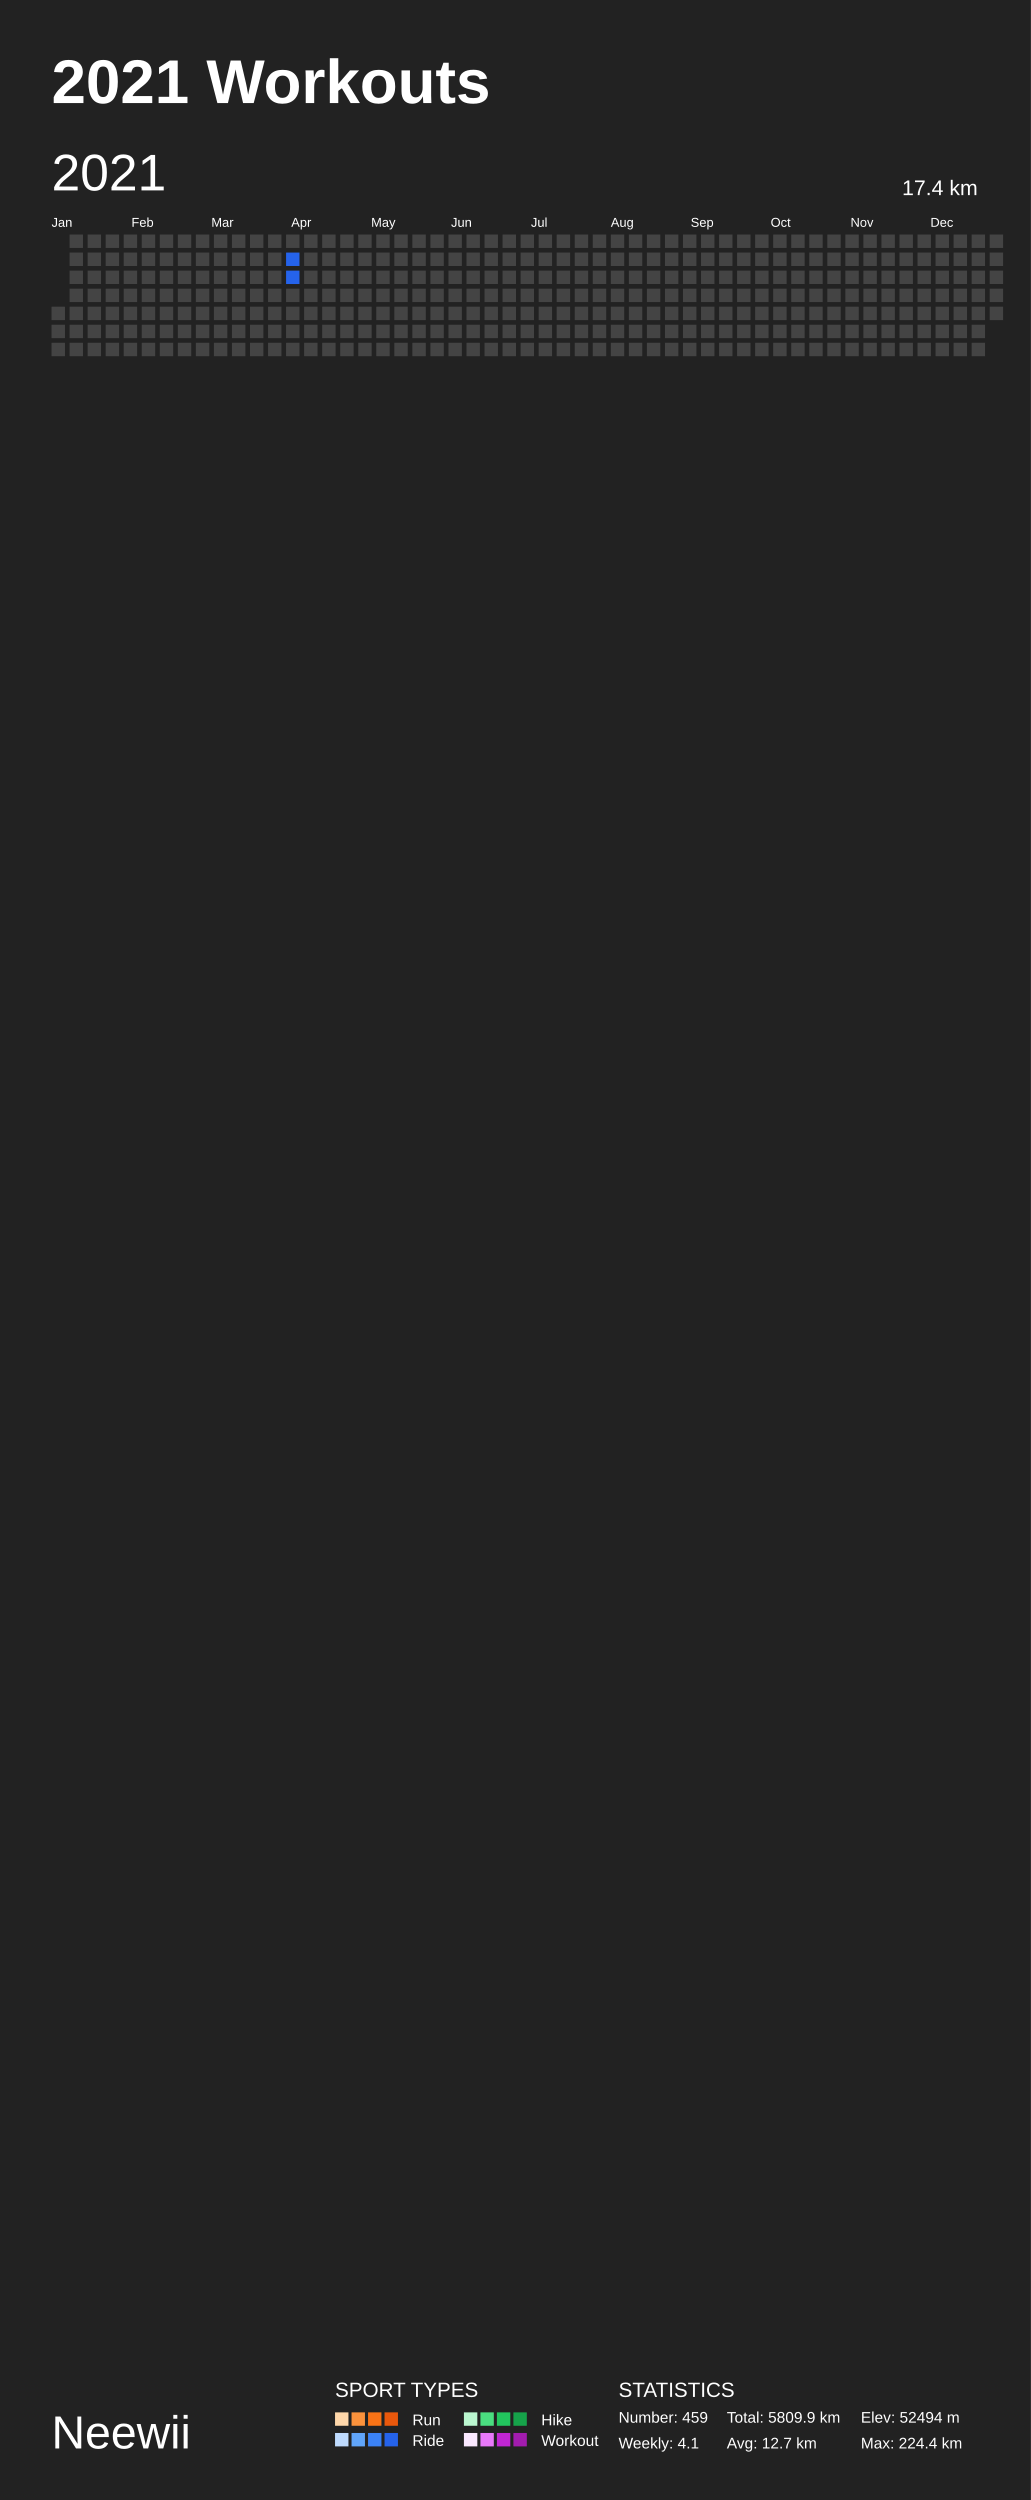
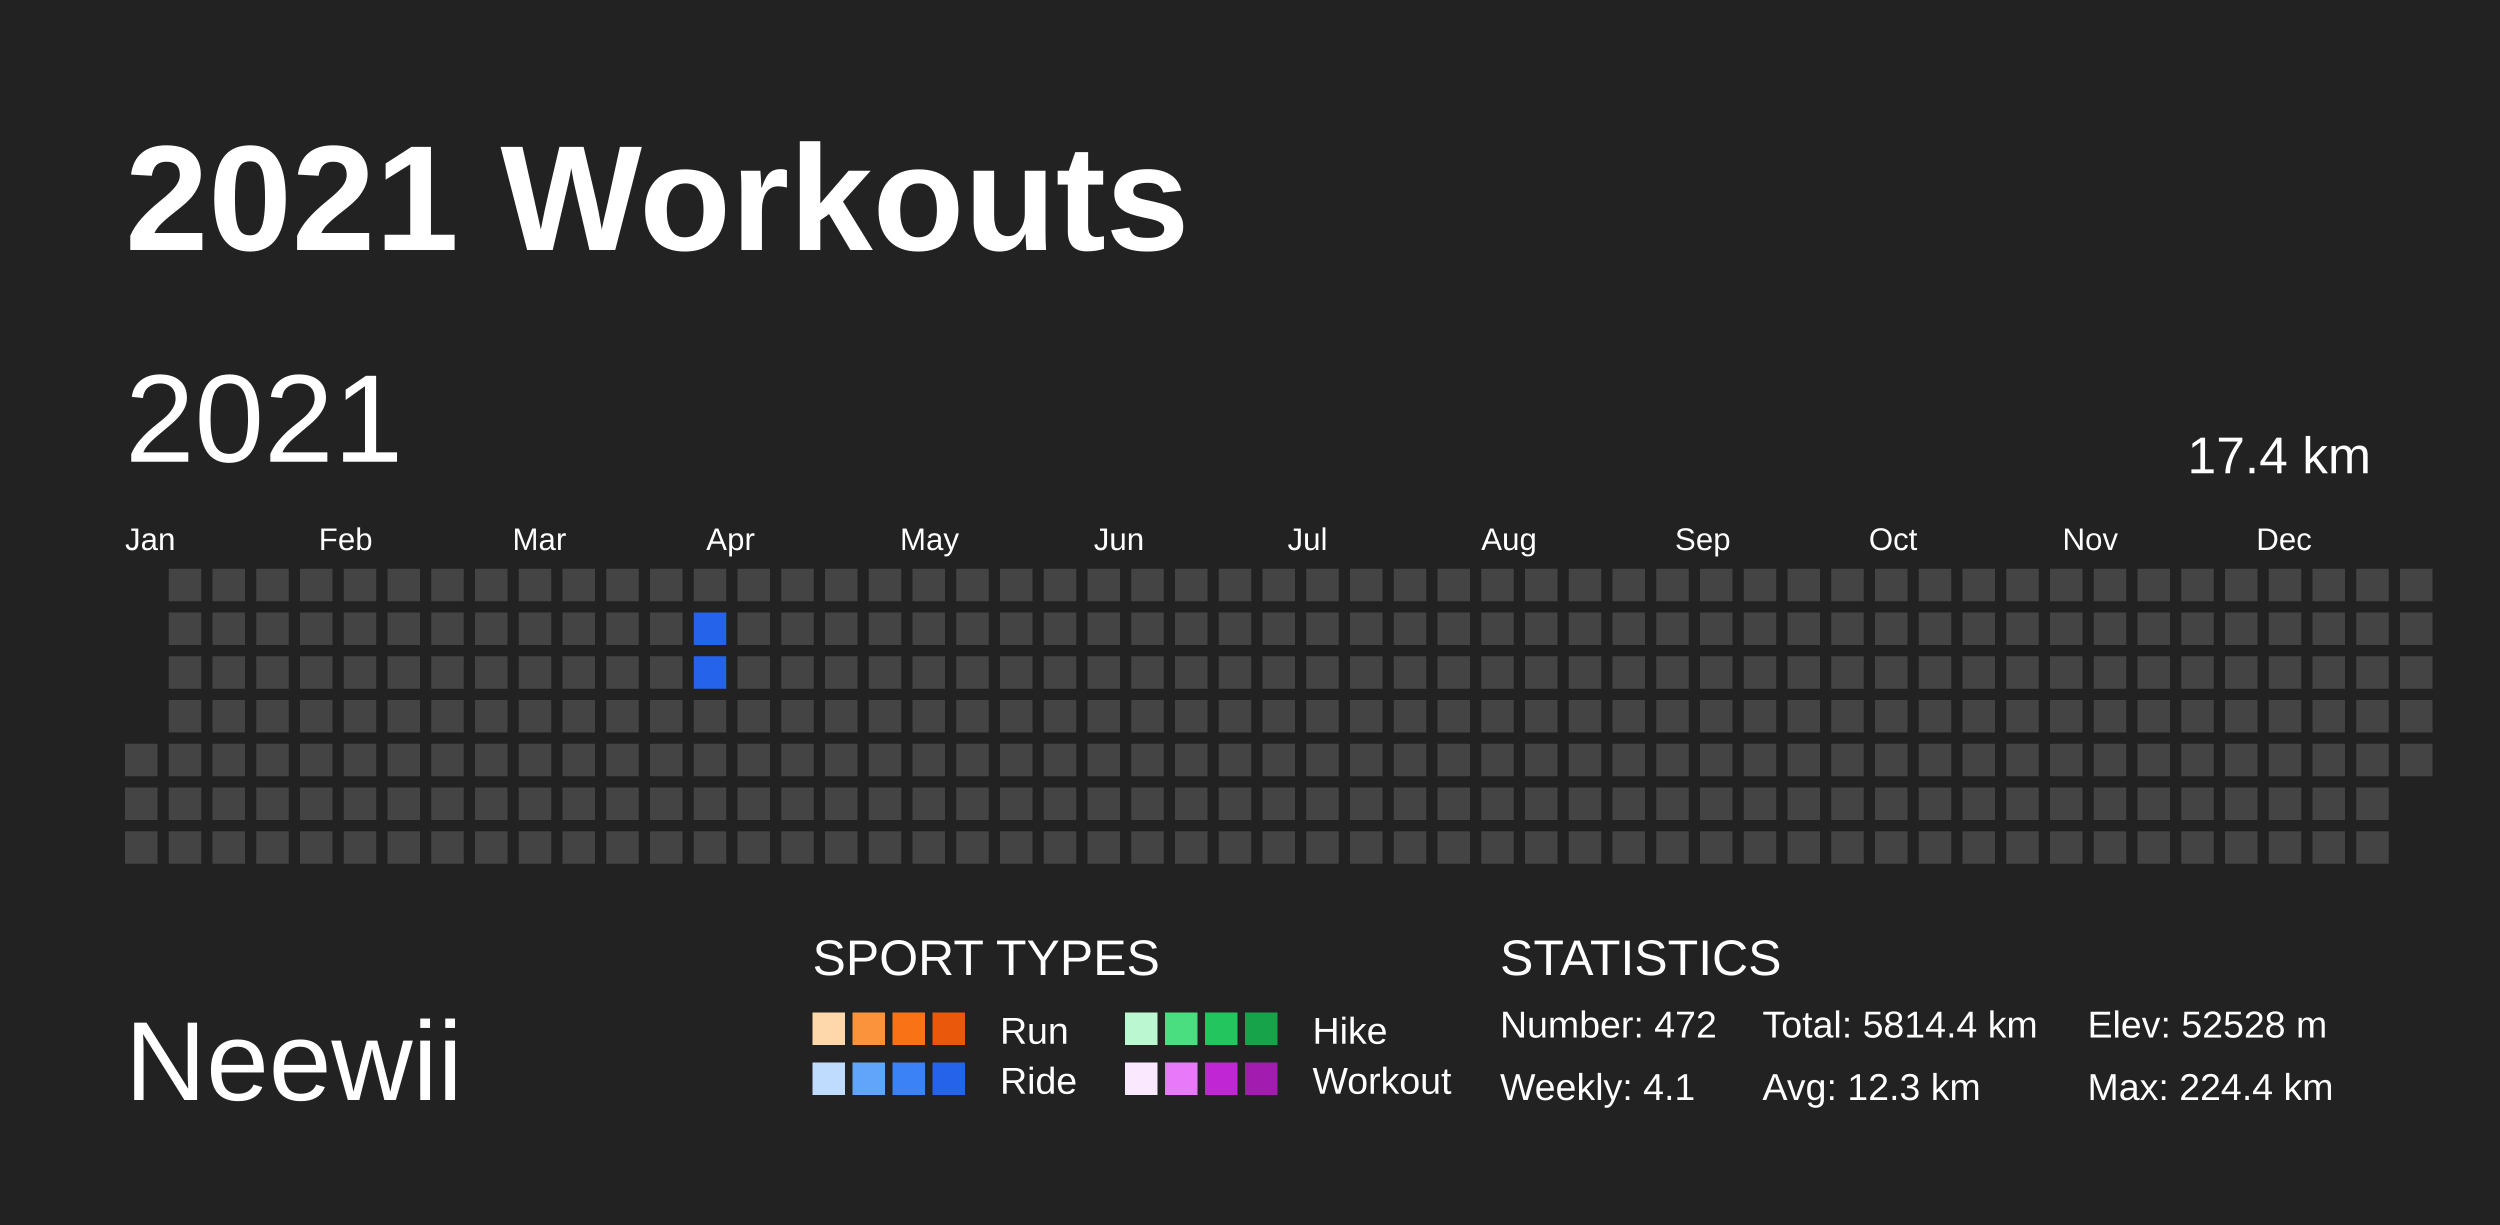
- <svg xmlns="http://www.w3.org/2000/svg" baseProfile="full" height="485mm" version="1.1" viewBox="0,0,200,485" width="200mm">
+ <svg xmlns="http://www.w3.org/2000/svg" baseProfile="full" height="98mm" version="1.1" viewBox="0,0,200,98" width="200mm">
  <defs />
-   <rect fill="#222222" height="485" width="200" x="0" y="0" />
+   <rect fill="#222222" height="98" width="200" x="0" y="0" />
  <text fill="#FFFFFF" style="font-size:12px; font-family:Arial; font-weight:bold;" x="10" y="20">2021 Workouts</text>
-   <text fill="#FFFFFF" style="font-size:9px; font-family:Arial" x="10" y="475">Neewii</text>
-   <text fill="#FFFFFF" style="font-size:4px; font-family:Arial" x="65" y="465">SPORT TYPES</text>
-   <rect fill="#fed7aa" height="2.6" width="2.6" x="65.0" y="468" />
-   <rect fill="#fb923c" height="2.6" width="2.6" x="68.2" y="468" />
-   <rect fill="#f97316" height="2.6" width="2.6" x="71.4" y="468" />
-   <rect fill="#ea580c" height="2.6" width="2.6" x="74.6" y="468" />
-   <text fill="#FFFFFF" style="font-size:3px; font-family:Arial" x="80" y="470.5">Run</text>
-   <rect fill="#bbf7d0" height="2.6" width="2.6" x="90.0" y="468" />
-   <rect fill="#4ade80" height="2.6" width="2.6" x="93.2" y="468" />
-   <rect fill="#22c55e" height="2.6" width="2.6" x="96.4" y="468" />
-   <rect fill="#16a34a" height="2.6" width="2.6" x="99.6" y="468" />
-   <text fill="#FFFFFF" style="font-size:3px; font-family:Arial" x="105" y="470.5">Hike</text>
-   <rect fill="#bfdbfe" height="2.6" width="2.6" x="65.0" y="472" />
-   <rect fill="#60a5fa" height="2.6" width="2.6" x="68.2" y="472" />
-   <rect fill="#3b82f6" height="2.6" width="2.6" x="71.4" y="472" />
-   <rect fill="#2563eb" height="2.6" width="2.6" x="74.6" y="472" />
-   <text fill="#FFFFFF" style="font-size:3px; font-family:Arial" x="80" y="474.5">Ride</text>
-   <rect fill="#fae8ff" height="2.6" width="2.6" x="90.0" y="472" />
-   <rect fill="#e879f9" height="2.6" width="2.6" x="93.2" y="472" />
-   <rect fill="#c026d3" height="2.6" width="2.6" x="96.4" y="472" />
-   <rect fill="#a21caf" height="2.6" width="2.6" x="99.6" y="472" />
-   <text fill="#FFFFFF" style="font-size:3px; font-family:Arial" x="105" y="474.5">Workout</text>
-   <text fill="#FFFFFF" style="font-size:4px; font-family:Arial" x="120" y="465">STATISTICS</text>
-   <text fill="#FFFFFF" style="font-size:3px; font-family:Arial" x="120" y="470">Number: 459</text>
-   <text fill="#FFFFFF" style="font-size:3px; font-family:Arial" x="120" y="475">Weekly: 4.1</text>
-   <text fill="#FFFFFF" style="font-size:3px; font-family:Arial" x="141" y="470">Total: 5809.9 km</text>
-   <text fill="#FFFFFF" style="font-size:3px; font-family:Arial" x="141" y="475">Avg: 12.7 km</text>
-   <text fill="#FFFFFF" style="font-size:3px; font-family:Arial" x="167" y="470">Elev: 52494 m</text>
-   <text fill="#FFFFFF" style="font-size:3px; font-family:Arial" x="167" y="475">Max: 224.4 km</text>
+   <text fill="#FFFFFF" style="font-size:9px; font-family:Arial" x="10" y="88">Neewii</text>
+   <text fill="#FFFFFF" style="font-size:4px; font-family:Arial" x="65" y="78">SPORT TYPES</text>
+   <rect fill="#fed7aa" height="2.6" width="2.6" x="65.0" y="81" />
+   <rect fill="#fb923c" height="2.6" width="2.6" x="68.2" y="81" />
+   <rect fill="#f97316" height="2.6" width="2.6" x="71.4" y="81" />
+   <rect fill="#ea580c" height="2.6" width="2.6" x="74.6" y="81" />
+   <text fill="#FFFFFF" style="font-size:3px; font-family:Arial" x="80" y="83.5">Run</text>
+   <rect fill="#bbf7d0" height="2.6" width="2.6" x="90.0" y="81" />
+   <rect fill="#4ade80" height="2.6" width="2.6" x="93.2" y="81" />
+   <rect fill="#22c55e" height="2.6" width="2.6" x="96.4" y="81" />
+   <rect fill="#16a34a" height="2.6" width="2.6" x="99.6" y="81" />
+   <text fill="#FFFFFF" style="font-size:3px; font-family:Arial" x="105" y="83.5">Hike</text>
+   <rect fill="#bfdbfe" height="2.6" width="2.6" x="65.0" y="85" />
+   <rect fill="#60a5fa" height="2.6" width="2.6" x="68.2" y="85" />
+   <rect fill="#3b82f6" height="2.6" width="2.6" x="71.4" y="85" />
+   <rect fill="#2563eb" height="2.6" width="2.6" x="74.6" y="85" />
+   <text fill="#FFFFFF" style="font-size:3px; font-family:Arial" x="80" y="87.5">Ride</text>
+   <rect fill="#fae8ff" height="2.6" width="2.6" x="90.0" y="85" />
+   <rect fill="#e879f9" height="2.6" width="2.6" x="93.2" y="85" />
+   <rect fill="#c026d3" height="2.6" width="2.6" x="96.4" y="85" />
+   <rect fill="#a21caf" height="2.6" width="2.6" x="99.6" y="85" />
+   <text fill="#FFFFFF" style="font-size:3px; font-family:Arial" x="105" y="87.5">Workout</text>
+   <text fill="#FFFFFF" style="font-size:4px; font-family:Arial" x="120" y="78">STATISTICS</text>
+   <text fill="#FFFFFF" style="font-size:3px; font-family:Arial" x="120" y="83">Number: 472</text>
+   <text fill="#FFFFFF" style="font-size:3px; font-family:Arial" x="120" y="88">Weekly: 4.1</text>
+   <text fill="#FFFFFF" style="font-size:3px; font-family:Arial" x="141" y="83">Total: 5814.4 km</text>
+   <text fill="#FFFFFF" style="font-size:3px; font-family:Arial" x="141" y="88">Avg: 12.3 km</text>
+   <text fill="#FFFFFF" style="font-size:3px; font-family:Arial" x="167" y="83">Elev: 52528 m</text>
+   <text fill="#FFFFFF" style="font-size:3px; font-family:Arial" x="167" y="88">Max: 224.4 km</text>
  <text dominant-baseline="hanging" fill="#FFFFFF" style="font-size:10.0px; font-family:Arial;" x="10" y="30">2021</text>
  <text dominant-baseline="hanging" fill="#FFFFFF" style="font-size:4.125px; font-family:Arial;" x="175" y="35">17.4 km</text>
  <text fill="#FFFFFF" style="font-size:2.5px; font-family:Arial" x="10.0" y="44">Jan</text>
  <text fill="#FFFFFF" style="font-size:2.5px; font-family:Arial" x="25.5" y="44">Feb</text>
  <text fill="#FFFFFF" style="font-size:2.5px; font-family:Arial" x="41.0" y="44">Mar</text>
  <text fill="#FFFFFF" style="font-size:2.5px; font-family:Arial" x="56.5" y="44">Apr</text>
  <text fill="#FFFFFF" style="font-size:2.5px; font-family:Arial" x="72.0" y="44">May</text>
  <text fill="#FFFFFF" style="font-size:2.5px; font-family:Arial" x="87.5" y="44">Jun</text>
  <text fill="#FFFFFF" style="font-size:2.5px; font-family:Arial" x="103.0" y="44">Jul</text>
  <text fill="#FFFFFF" style="font-size:2.5px; font-family:Arial" x="118.5" y="44">Aug</text>
  <text fill="#FFFFFF" style="font-size:2.5px; font-family:Arial" x="134.0" y="44">Sep</text>
  <text fill="#FFFFFF" style="font-size:2.5px; font-family:Arial" x="149.5" y="44">Oct</text>
  <text fill="#FFFFFF" style="font-size:2.5px; font-family:Arial" x="165.0" y="44">Nov</text>
  <text fill="#FFFFFF" style="font-size:2.5px; font-family:Arial" x="180.5" y="44">Dec</text>
  <rect fill="#444444" height="2.6" width="2.6" x="10.0" y="59.5" />
  <rect fill="#444444" height="2.6" width="2.6" x="10.0" y="63.0" />
  <rect fill="#444444" height="2.6" width="2.6" x="10.0" y="66.5" />
  <rect fill="#444444" height="2.6" width="2.6" x="13.5" y="45.5" />
  <rect fill="#444444" height="2.6" width="2.6" x="13.5" y="49.0" />
  <rect fill="#444444" height="2.6" width="2.6" x="13.5" y="52.5" />
  <rect fill="#444444" height="2.6" width="2.6" x="13.5" y="56.0" />
  <rect fill="#444444" height="2.6" width="2.6" x="13.5" y="59.5" />
  <rect fill="#444444" height="2.6" width="2.6" x="13.5" y="63.0" />
  <rect fill="#444444" height="2.6" width="2.6" x="13.5" y="66.5" />
  <rect fill="#444444" height="2.6" width="2.6" x="17.0" y="45.5" />
  <rect fill="#444444" height="2.6" width="2.6" x="17.0" y="49.0" />
  <rect fill="#444444" height="2.6" width="2.6" x="17.0" y="52.5" />
  <rect fill="#444444" height="2.6" width="2.6" x="17.0" y="56.0" />
  <rect fill="#444444" height="2.6" width="2.6" x="17.0" y="59.5" />
  <rect fill="#444444" height="2.6" width="2.6" x="17.0" y="63.0" />
  <rect fill="#444444" height="2.6" width="2.6" x="17.0" y="66.5" />
  <rect fill="#444444" height="2.6" width="2.6" x="20.5" y="45.5" />
  <rect fill="#444444" height="2.6" width="2.6" x="20.5" y="49.0" />
  <rect fill="#444444" height="2.6" width="2.6" x="20.5" y="52.5" />
  <rect fill="#444444" height="2.6" width="2.6" x="20.5" y="56.0" />
  <rect fill="#444444" height="2.6" width="2.6" x="20.5" y="59.5" />
  <rect fill="#444444" height="2.6" width="2.6" x="20.5" y="63.0" />
  <rect fill="#444444" height="2.6" width="2.6" x="20.5" y="66.5" />
  <rect fill="#444444" height="2.6" width="2.6" x="24.0" y="45.5" />
  <rect fill="#444444" height="2.6" width="2.6" x="24.0" y="49.0" />
  <rect fill="#444444" height="2.6" width="2.6" x="24.0" y="52.5" />
  <rect fill="#444444" height="2.6" width="2.6" x="24.0" y="56.0" />
  <rect fill="#444444" height="2.6" width="2.6" x="24.0" y="59.5" />
  <rect fill="#444444" height="2.6" width="2.6" x="24.0" y="63.0" />
  <rect fill="#444444" height="2.6" width="2.6" x="24.0" y="66.5" />
  <rect fill="#444444" height="2.6" width="2.6" x="27.5" y="45.5" />
  <rect fill="#444444" height="2.6" width="2.6" x="27.5" y="49.0" />
  <rect fill="#444444" height="2.6" width="2.6" x="27.5" y="52.5" />
  <rect fill="#444444" height="2.6" width="2.6" x="27.5" y="56.0" />
  <rect fill="#444444" height="2.6" width="2.6" x="27.5" y="59.5" />
  <rect fill="#444444" height="2.6" width="2.6" x="27.5" y="63.0" />
  <rect fill="#444444" height="2.6" width="2.6" x="27.5" y="66.5" />
  <rect fill="#444444" height="2.6" width="2.6" x="31.0" y="45.5" />
  <rect fill="#444444" height="2.6" width="2.6" x="31.0" y="49.0" />
  <rect fill="#444444" height="2.6" width="2.6" x="31.0" y="52.5" />
  <rect fill="#444444" height="2.6" width="2.6" x="31.0" y="56.0" />
  <rect fill="#444444" height="2.6" width="2.6" x="31.0" y="59.5" />
  <rect fill="#444444" height="2.6" width="2.6" x="31.0" y="63.0" />
  <rect fill="#444444" height="2.6" width="2.6" x="31.0" y="66.5" />
  <rect fill="#444444" height="2.6" width="2.6" x="34.5" y="45.5" />
  <rect fill="#444444" height="2.6" width="2.6" x="34.5" y="49.0" />
  <rect fill="#444444" height="2.6" width="2.6" x="34.5" y="52.5" />
  <rect fill="#444444" height="2.6" width="2.6" x="34.5" y="56.0" />
  <rect fill="#444444" height="2.6" width="2.6" x="34.5" y="59.5" />
  <rect fill="#444444" height="2.6" width="2.6" x="34.5" y="63.0" />
  <rect fill="#444444" height="2.6" width="2.6" x="34.5" y="66.5" />
  <rect fill="#444444" height="2.6" width="2.6" x="38.0" y="45.5" />
  <rect fill="#444444" height="2.6" width="2.6" x="38.0" y="49.0" />
  <rect fill="#444444" height="2.6" width="2.6" x="38.0" y="52.5" />
  <rect fill="#444444" height="2.6" width="2.6" x="38.0" y="56.0" />
  <rect fill="#444444" height="2.6" width="2.6" x="38.0" y="59.5" />
  <rect fill="#444444" height="2.6" width="2.6" x="38.0" y="63.0" />
  <rect fill="#444444" height="2.6" width="2.6" x="38.0" y="66.5" />
  <rect fill="#444444" height="2.6" width="2.6" x="41.5" y="45.5" />
  <rect fill="#444444" height="2.6" width="2.6" x="41.5" y="49.0" />
  <rect fill="#444444" height="2.6" width="2.6" x="41.5" y="52.5" />
  <rect fill="#444444" height="2.6" width="2.6" x="41.5" y="56.0" />
  <rect fill="#444444" height="2.6" width="2.6" x="41.5" y="59.5" />
  <rect fill="#444444" height="2.6" width="2.6" x="41.5" y="63.0" />
  <rect fill="#444444" height="2.6" width="2.6" x="41.5" y="66.5" />
  <rect fill="#444444" height="2.6" width="2.6" x="45.0" y="45.5" />
  <rect fill="#444444" height="2.6" width="2.6" x="45.0" y="49.0" />
  <rect fill="#444444" height="2.6" width="2.6" x="45.0" y="52.5" />
  <rect fill="#444444" height="2.6" width="2.6" x="45.0" y="56.0" />
  <rect fill="#444444" height="2.6" width="2.6" x="45.0" y="59.5" />
  <rect fill="#444444" height="2.6" width="2.6" x="45.0" y="63.0" />
  <rect fill="#444444" height="2.6" width="2.6" x="45.0" y="66.5" />
  <rect fill="#444444" height="2.6" width="2.6" x="48.5" y="45.5" />
  <rect fill="#444444" height="2.6" width="2.6" x="48.5" y="49.0" />
  <rect fill="#444444" height="2.6" width="2.6" x="48.5" y="52.5" />
  <rect fill="#444444" height="2.6" width="2.6" x="48.5" y="56.0" />
  <rect fill="#444444" height="2.6" width="2.6" x="48.5" y="59.5" />
  <rect fill="#444444" height="2.6" width="2.6" x="48.5" y="63.0" />
  <rect fill="#444444" height="2.6" width="2.6" x="48.5" y="66.5" />
  <rect fill="#444444" height="2.6" width="2.6" x="52.0" y="45.5" />
  <rect fill="#444444" height="2.6" width="2.6" x="52.0" y="49.0" />
  <rect fill="#444444" height="2.6" width="2.6" x="52.0" y="52.5" />
  <rect fill="#444444" height="2.6" width="2.6" x="52.0" y="56.0" />
  <rect fill="#444444" height="2.6" width="2.6" x="52.0" y="59.5" />
  <rect fill="#444444" height="2.6" width="2.6" x="52.0" y="63.0" />
  <rect fill="#444444" height="2.6" width="2.6" x="52.0" y="66.5" />
  <rect fill="#444444" height="2.6" width="2.6" x="55.5" y="45.5" />
  <rect fill="#2563eb" height="2.6" width="2.6" x="55.5" y="49.0" />
  <rect fill="#2563eb" height="2.6" width="2.6" x="55.5" y="52.5" />
  <rect fill="#444444" height="2.6" width="2.6" x="55.5" y="56.0" />
  <rect fill="#444444" height="2.6" width="2.6" x="55.5" y="59.5" />
  <rect fill="#444444" height="2.6" width="2.6" x="55.5" y="63.0" />
  <rect fill="#444444" height="2.6" width="2.6" x="55.5" y="66.5" />
  <rect fill="#444444" height="2.6" width="2.6" x="59.0" y="45.5" />
  <rect fill="#444444" height="2.6" width="2.6" x="59.0" y="49.0" />
  <rect fill="#444444" height="2.6" width="2.6" x="59.0" y="52.5" />
  <rect fill="#444444" height="2.6" width="2.6" x="59.0" y="56.0" />
  <rect fill="#444444" height="2.6" width="2.6" x="59.0" y="59.5" />
  <rect fill="#444444" height="2.6" width="2.6" x="59.0" y="63.0" />
  <rect fill="#444444" height="2.6" width="2.6" x="59.0" y="66.5" />
  <rect fill="#444444" height="2.6" width="2.6" x="62.5" y="45.5" />
  <rect fill="#444444" height="2.6" width="2.6" x="62.5" y="49.0" />
  <rect fill="#444444" height="2.6" width="2.6" x="62.5" y="52.5" />
  <rect fill="#444444" height="2.6" width="2.6" x="62.5" y="56.0" />
  <rect fill="#444444" height="2.6" width="2.6" x="62.5" y="59.5" />
  <rect fill="#444444" height="2.6" width="2.6" x="62.5" y="63.0" />
  <rect fill="#444444" height="2.6" width="2.6" x="62.5" y="66.5" />
  <rect fill="#444444" height="2.6" width="2.6" x="66.0" y="45.5" />
  <rect fill="#444444" height="2.6" width="2.6" x="66.0" y="49.0" />
  <rect fill="#444444" height="2.6" width="2.6" x="66.0" y="52.5" />
  <rect fill="#444444" height="2.6" width="2.6" x="66.0" y="56.0" />
  <rect fill="#444444" height="2.6" width="2.6" x="66.0" y="59.5" />
  <rect fill="#444444" height="2.6" width="2.6" x="66.0" y="63.0" />
  <rect fill="#444444" height="2.6" width="2.6" x="66.0" y="66.5" />
  <rect fill="#444444" height="2.6" width="2.6" x="69.5" y="45.5" />
  <rect fill="#444444" height="2.6" width="2.6" x="69.5" y="49.0" />
  <rect fill="#444444" height="2.6" width="2.6" x="69.5" y="52.5" />
  <rect fill="#444444" height="2.6" width="2.6" x="69.5" y="56.0" />
  <rect fill="#444444" height="2.6" width="2.6" x="69.5" y="59.5" />
  <rect fill="#444444" height="2.6" width="2.6" x="69.5" y="63.0" />
  <rect fill="#444444" height="2.6" width="2.6" x="69.5" y="66.5" />
  <rect fill="#444444" height="2.6" width="2.6" x="73.0" y="45.5" />
  <rect fill="#444444" height="2.6" width="2.6" x="73.0" y="49.0" />
  <rect fill="#444444" height="2.6" width="2.6" x="73.0" y="52.5" />
  <rect fill="#444444" height="2.6" width="2.6" x="73.0" y="56.0" />
  <rect fill="#444444" height="2.6" width="2.6" x="73.0" y="59.5" />
  <rect fill="#444444" height="2.6" width="2.6" x="73.0" y="63.0" />
  <rect fill="#444444" height="2.6" width="2.6" x="73.0" y="66.5" />
  <rect fill="#444444" height="2.6" width="2.6" x="76.5" y="45.5" />
  <rect fill="#444444" height="2.6" width="2.6" x="76.5" y="49.0" />
  <rect fill="#444444" height="2.6" width="2.6" x="76.5" y="52.5" />
  <rect fill="#444444" height="2.6" width="2.6" x="76.5" y="56.0" />
  <rect fill="#444444" height="2.6" width="2.6" x="76.5" y="59.5" />
  <rect fill="#444444" height="2.6" width="2.6" x="76.5" y="63.0" />
  <rect fill="#444444" height="2.6" width="2.6" x="76.5" y="66.5" />
  <rect fill="#444444" height="2.6" width="2.6" x="80.0" y="45.5" />
  <rect fill="#444444" height="2.6" width="2.6" x="80.0" y="49.0" />
  <rect fill="#444444" height="2.6" width="2.6" x="80.0" y="52.5" />
  <rect fill="#444444" height="2.6" width="2.6" x="80.0" y="56.0" />
  <rect fill="#444444" height="2.6" width="2.6" x="80.0" y="59.5" />
  <rect fill="#444444" height="2.6" width="2.6" x="80.0" y="63.0" />
  <rect fill="#444444" height="2.6" width="2.6" x="80.0" y="66.5" />
  <rect fill="#444444" height="2.6" width="2.6" x="83.5" y="45.5" />
  <rect fill="#444444" height="2.6" width="2.6" x="83.5" y="49.0" />
  <rect fill="#444444" height="2.6" width="2.6" x="83.5" y="52.5" />
  <rect fill="#444444" height="2.6" width="2.6" x="83.5" y="56.0" />
  <rect fill="#444444" height="2.6" width="2.6" x="83.5" y="59.5" />
  <rect fill="#444444" height="2.6" width="2.6" x="83.5" y="63.0" />
  <rect fill="#444444" height="2.6" width="2.6" x="83.5" y="66.5" />
  <rect fill="#444444" height="2.6" width="2.6" x="87.0" y="45.5" />
  <rect fill="#444444" height="2.6" width="2.6" x="87.0" y="49.0" />
  <rect fill="#444444" height="2.6" width="2.6" x="87.0" y="52.5" />
  <rect fill="#444444" height="2.6" width="2.6" x="87.0" y="56.0" />
  <rect fill="#444444" height="2.6" width="2.6" x="87.0" y="59.5" />
  <rect fill="#444444" height="2.6" width="2.6" x="87.0" y="63.0" />
  <rect fill="#444444" height="2.6" width="2.6" x="87.0" y="66.5" />
  <rect fill="#444444" height="2.6" width="2.6" x="90.5" y="45.5" />
  <rect fill="#444444" height="2.6" width="2.6" x="90.5" y="49.0" />
  <rect fill="#444444" height="2.6" width="2.6" x="90.5" y="52.5" />
  <rect fill="#444444" height="2.6" width="2.6" x="90.5" y="56.0" />
  <rect fill="#444444" height="2.6" width="2.6" x="90.5" y="59.5" />
  <rect fill="#444444" height="2.6" width="2.6" x="90.5" y="63.0" />
  <rect fill="#444444" height="2.6" width="2.6" x="90.5" y="66.5" />
  <rect fill="#444444" height="2.6" width="2.6" x="94.0" y="45.5" />
  <rect fill="#444444" height="2.6" width="2.6" x="94.0" y="49.0" />
  <rect fill="#444444" height="2.6" width="2.6" x="94.0" y="52.5" />
  <rect fill="#444444" height="2.6" width="2.6" x="94.0" y="56.0" />
  <rect fill="#444444" height="2.6" width="2.6" x="94.0" y="59.5" />
  <rect fill="#444444" height="2.6" width="2.6" x="94.0" y="63.0" />
  <rect fill="#444444" height="2.6" width="2.6" x="94.0" y="66.5" />
  <rect fill="#444444" height="2.6" width="2.6" x="97.5" y="45.5" />
  <rect fill="#444444" height="2.6" width="2.6" x="97.5" y="49.0" />
  <rect fill="#444444" height="2.6" width="2.6" x="97.5" y="52.5" />
  <rect fill="#444444" height="2.6" width="2.6" x="97.5" y="56.0" />
  <rect fill="#444444" height="2.6" width="2.6" x="97.5" y="59.5" />
  <rect fill="#444444" height="2.6" width="2.6" x="97.5" y="63.0" />
  <rect fill="#444444" height="2.6" width="2.6" x="97.5" y="66.5" />
  <rect fill="#444444" height="2.6" width="2.6" x="101.0" y="45.5" />
  <rect fill="#444444" height="2.6" width="2.6" x="101.0" y="49.0" />
  <rect fill="#444444" height="2.6" width="2.6" x="101.0" y="52.5" />
  <rect fill="#444444" height="2.6" width="2.6" x="101.0" y="56.0" />
  <rect fill="#444444" height="2.6" width="2.6" x="101.0" y="59.5" />
  <rect fill="#444444" height="2.6" width="2.6" x="101.0" y="63.0" />
  <rect fill="#444444" height="2.6" width="2.6" x="101.0" y="66.5" />
  <rect fill="#444444" height="2.6" width="2.6" x="104.5" y="45.5" />
  <rect fill="#444444" height="2.6" width="2.6" x="104.5" y="49.0" />
  <rect fill="#444444" height="2.6" width="2.6" x="104.5" y="52.5" />
  <rect fill="#444444" height="2.6" width="2.6" x="104.5" y="56.0" />
  <rect fill="#444444" height="2.6" width="2.6" x="104.5" y="59.5" />
  <rect fill="#444444" height="2.6" width="2.6" x="104.5" y="63.0" />
  <rect fill="#444444" height="2.6" width="2.6" x="104.5" y="66.5" />
  <rect fill="#444444" height="2.6" width="2.6" x="108.0" y="45.5" />
  <rect fill="#444444" height="2.6" width="2.6" x="108.0" y="49.0" />
  <rect fill="#444444" height="2.6" width="2.6" x="108.0" y="52.5" />
  <rect fill="#444444" height="2.6" width="2.6" x="108.0" y="56.0" />
  <rect fill="#444444" height="2.6" width="2.6" x="108.0" y="59.5" />
  <rect fill="#444444" height="2.6" width="2.6" x="108.0" y="63.0" />
  <rect fill="#444444" height="2.6" width="2.6" x="108.0" y="66.5" />
  <rect fill="#444444" height="2.6" width="2.6" x="111.5" y="45.5" />
  <rect fill="#444444" height="2.6" width="2.6" x="111.5" y="49.0" />
  <rect fill="#444444" height="2.6" width="2.6" x="111.5" y="52.5" />
  <rect fill="#444444" height="2.6" width="2.6" x="111.5" y="56.0" />
  <rect fill="#444444" height="2.6" width="2.6" x="111.5" y="59.5" />
  <rect fill="#444444" height="2.6" width="2.6" x="111.5" y="63.0" />
  <rect fill="#444444" height="2.6" width="2.6" x="111.5" y="66.5" />
  <rect fill="#444444" height="2.6" width="2.6" x="115.0" y="45.5" />
  <rect fill="#444444" height="2.6" width="2.6" x="115.0" y="49.0" />
  <rect fill="#444444" height="2.6" width="2.6" x="115.0" y="52.5" />
  <rect fill="#444444" height="2.6" width="2.6" x="115.0" y="56.0" />
  <rect fill="#444444" height="2.6" width="2.6" x="115.0" y="59.5" />
  <rect fill="#444444" height="2.6" width="2.6" x="115.0" y="63.0" />
  <rect fill="#444444" height="2.6" width="2.6" x="115.0" y="66.5" />
  <rect fill="#444444" height="2.6" width="2.6" x="118.5" y="45.5" />
  <rect fill="#444444" height="2.6" width="2.6" x="118.5" y="49.0" />
  <rect fill="#444444" height="2.6" width="2.6" x="118.5" y="52.5" />
  <rect fill="#444444" height="2.6" width="2.6" x="118.5" y="56.0" />
  <rect fill="#444444" height="2.6" width="2.6" x="118.5" y="59.5" />
  <rect fill="#444444" height="2.6" width="2.6" x="118.5" y="63.0" />
  <rect fill="#444444" height="2.6" width="2.6" x="118.5" y="66.5" />
  <rect fill="#444444" height="2.6" width="2.6" x="122.0" y="45.5" />
  <rect fill="#444444" height="2.6" width="2.6" x="122.0" y="49.0" />
  <rect fill="#444444" height="2.6" width="2.6" x="122.0" y="52.5" />
  <rect fill="#444444" height="2.6" width="2.6" x="122.0" y="56.0" />
  <rect fill="#444444" height="2.6" width="2.6" x="122.0" y="59.5" />
  <rect fill="#444444" height="2.6" width="2.6" x="122.0" y="63.0" />
  <rect fill="#444444" height="2.6" width="2.6" x="122.0" y="66.5" />
  <rect fill="#444444" height="2.6" width="2.6" x="125.5" y="45.5" />
  <rect fill="#444444" height="2.6" width="2.6" x="125.5" y="49.0" />
  <rect fill="#444444" height="2.6" width="2.6" x="125.5" y="52.5" />
  <rect fill="#444444" height="2.6" width="2.6" x="125.5" y="56.0" />
  <rect fill="#444444" height="2.6" width="2.6" x="125.5" y="59.5" />
  <rect fill="#444444" height="2.6" width="2.6" x="125.5" y="63.0" />
  <rect fill="#444444" height="2.6" width="2.6" x="125.5" y="66.5" />
  <rect fill="#444444" height="2.6" width="2.6" x="129.0" y="45.5" />
  <rect fill="#444444" height="2.6" width="2.6" x="129.0" y="49.0" />
  <rect fill="#444444" height="2.6" width="2.6" x="129.0" y="52.5" />
  <rect fill="#444444" height="2.6" width="2.6" x="129.0" y="56.0" />
  <rect fill="#444444" height="2.6" width="2.6" x="129.0" y="59.5" />
  <rect fill="#444444" height="2.6" width="2.6" x="129.0" y="63.0" />
  <rect fill="#444444" height="2.6" width="2.6" x="129.0" y="66.5" />
  <rect fill="#444444" height="2.6" width="2.6" x="132.5" y="45.5" />
  <rect fill="#444444" height="2.6" width="2.6" x="132.5" y="49.0" />
  <rect fill="#444444" height="2.6" width="2.6" x="132.5" y="52.5" />
  <rect fill="#444444" height="2.6" width="2.6" x="132.5" y="56.0" />
  <rect fill="#444444" height="2.6" width="2.6" x="132.5" y="59.5" />
  <rect fill="#444444" height="2.6" width="2.6" x="132.5" y="63.0" />
  <rect fill="#444444" height="2.6" width="2.6" x="132.5" y="66.5" />
  <rect fill="#444444" height="2.6" width="2.6" x="136.0" y="45.5" />
  <rect fill="#444444" height="2.6" width="2.6" x="136.0" y="49.0" />
  <rect fill="#444444" height="2.6" width="2.6" x="136.0" y="52.5" />
  <rect fill="#444444" height="2.6" width="2.6" x="136.0" y="56.0" />
  <rect fill="#444444" height="2.6" width="2.6" x="136.0" y="59.5" />
  <rect fill="#444444" height="2.6" width="2.6" x="136.0" y="63.0" />
  <rect fill="#444444" height="2.6" width="2.6" x="136.0" y="66.5" />
  <rect fill="#444444" height="2.6" width="2.6" x="139.5" y="45.5" />
  <rect fill="#444444" height="2.6" width="2.6" x="139.5" y="49.0" />
  <rect fill="#444444" height="2.6" width="2.6" x="139.5" y="52.5" />
  <rect fill="#444444" height="2.6" width="2.6" x="139.5" y="56.0" />
  <rect fill="#444444" height="2.6" width="2.6" x="139.5" y="59.5" />
  <rect fill="#444444" height="2.6" width="2.6" x="139.5" y="63.0" />
  <rect fill="#444444" height="2.6" width="2.6" x="139.5" y="66.5" />
  <rect fill="#444444" height="2.6" width="2.6" x="143.0" y="45.5" />
  <rect fill="#444444" height="2.6" width="2.6" x="143.0" y="49.0" />
  <rect fill="#444444" height="2.6" width="2.6" x="143.0" y="52.5" />
  <rect fill="#444444" height="2.6" width="2.6" x="143.0" y="56.0" />
  <rect fill="#444444" height="2.6" width="2.6" x="143.0" y="59.5" />
  <rect fill="#444444" height="2.6" width="2.6" x="143.0" y="63.0" />
  <rect fill="#444444" height="2.6" width="2.6" x="143.0" y="66.5" />
  <rect fill="#444444" height="2.6" width="2.6" x="146.5" y="45.5" />
  <rect fill="#444444" height="2.6" width="2.6" x="146.5" y="49.0" />
  <rect fill="#444444" height="2.6" width="2.6" x="146.5" y="52.5" />
  <rect fill="#444444" height="2.6" width="2.6" x="146.5" y="56.0" />
  <rect fill="#444444" height="2.6" width="2.6" x="146.5" y="59.5" />
  <rect fill="#444444" height="2.6" width="2.6" x="146.5" y="63.0" />
  <rect fill="#444444" height="2.6" width="2.6" x="146.5" y="66.5" />
  <rect fill="#444444" height="2.6" width="2.6" x="150.0" y="45.5" />
  <rect fill="#444444" height="2.6" width="2.6" x="150.0" y="49.0" />
  <rect fill="#444444" height="2.6" width="2.6" x="150.0" y="52.5" />
  <rect fill="#444444" height="2.6" width="2.6" x="150.0" y="56.0" />
  <rect fill="#444444" height="2.6" width="2.6" x="150.0" y="59.5" />
  <rect fill="#444444" height="2.6" width="2.6" x="150.0" y="63.0" />
  <rect fill="#444444" height="2.6" width="2.6" x="150.0" y="66.5" />
  <rect fill="#444444" height="2.6" width="2.6" x="153.5" y="45.5" />
  <rect fill="#444444" height="2.6" width="2.6" x="153.5" y="49.0" />
  <rect fill="#444444" height="2.6" width="2.6" x="153.5" y="52.5" />
  <rect fill="#444444" height="2.6" width="2.6" x="153.5" y="56.0" />
  <rect fill="#444444" height="2.6" width="2.6" x="153.5" y="59.5" />
  <rect fill="#444444" height="2.6" width="2.6" x="153.5" y="63.0" />
  <rect fill="#444444" height="2.6" width="2.6" x="153.5" y="66.5" />
  <rect fill="#444444" height="2.6" width="2.6" x="157.0" y="45.5" />
  <rect fill="#444444" height="2.6" width="2.6" x="157.0" y="49.0" />
  <rect fill="#444444" height="2.6" width="2.6" x="157.0" y="52.5" />
  <rect fill="#444444" height="2.6" width="2.6" x="157.0" y="56.0" />
  <rect fill="#444444" height="2.6" width="2.6" x="157.0" y="59.5" />
  <rect fill="#444444" height="2.6" width="2.6" x="157.0" y="63.0" />
  <rect fill="#444444" height="2.6" width="2.6" x="157.0" y="66.5" />
  <rect fill="#444444" height="2.6" width="2.6" x="160.5" y="45.5" />
  <rect fill="#444444" height="2.6" width="2.6" x="160.5" y="49.0" />
  <rect fill="#444444" height="2.6" width="2.6" x="160.5" y="52.5" />
  <rect fill="#444444" height="2.6" width="2.6" x="160.5" y="56.0" />
  <rect fill="#444444" height="2.6" width="2.6" x="160.5" y="59.5" />
  <rect fill="#444444" height="2.6" width="2.6" x="160.5" y="63.0" />
  <rect fill="#444444" height="2.6" width="2.6" x="160.5" y="66.5" />
  <rect fill="#444444" height="2.6" width="2.6" x="164.0" y="45.5" />
  <rect fill="#444444" height="2.6" width="2.6" x="164.0" y="49.0" />
  <rect fill="#444444" height="2.6" width="2.6" x="164.0" y="52.5" />
  <rect fill="#444444" height="2.6" width="2.6" x="164.0" y="56.0" />
  <rect fill="#444444" height="2.6" width="2.6" x="164.0" y="59.5" />
  <rect fill="#444444" height="2.6" width="2.6" x="164.0" y="63.0" />
  <rect fill="#444444" height="2.6" width="2.6" x="164.0" y="66.5" />
  <rect fill="#444444" height="2.6" width="2.6" x="167.5" y="45.5" />
  <rect fill="#444444" height="2.6" width="2.6" x="167.5" y="49.0" />
  <rect fill="#444444" height="2.6" width="2.6" x="167.5" y="52.5" />
  <rect fill="#444444" height="2.6" width="2.6" x="167.5" y="56.0" />
  <rect fill="#444444" height="2.6" width="2.6" x="167.5" y="59.5" />
  <rect fill="#444444" height="2.6" width="2.6" x="167.5" y="63.0" />
  <rect fill="#444444" height="2.6" width="2.6" x="167.5" y="66.5" />
  <rect fill="#444444" height="2.6" width="2.6" x="171.0" y="45.5" />
  <rect fill="#444444" height="2.6" width="2.6" x="171.0" y="49.0" />
  <rect fill="#444444" height="2.6" width="2.6" x="171.0" y="52.5" />
  <rect fill="#444444" height="2.6" width="2.6" x="171.0" y="56.0" />
  <rect fill="#444444" height="2.6" width="2.6" x="171.0" y="59.5" />
  <rect fill="#444444" height="2.6" width="2.6" x="171.0" y="63.0" />
  <rect fill="#444444" height="2.6" width="2.6" x="171.0" y="66.5" />
  <rect fill="#444444" height="2.6" width="2.6" x="174.5" y="45.5" />
  <rect fill="#444444" height="2.6" width="2.6" x="174.5" y="49.0" />
  <rect fill="#444444" height="2.6" width="2.6" x="174.5" y="52.5" />
  <rect fill="#444444" height="2.6" width="2.6" x="174.5" y="56.0" />
  <rect fill="#444444" height="2.6" width="2.6" x="174.5" y="59.5" />
  <rect fill="#444444" height="2.6" width="2.6" x="174.5" y="63.0" />
  <rect fill="#444444" height="2.6" width="2.6" x="174.5" y="66.5" />
  <rect fill="#444444" height="2.6" width="2.6" x="178.0" y="45.5" />
  <rect fill="#444444" height="2.6" width="2.6" x="178.0" y="49.0" />
  <rect fill="#444444" height="2.6" width="2.6" x="178.0" y="52.5" />
  <rect fill="#444444" height="2.6" width="2.6" x="178.0" y="56.0" />
  <rect fill="#444444" height="2.6" width="2.6" x="178.0" y="59.5" />
  <rect fill="#444444" height="2.6" width="2.6" x="178.0" y="63.0" />
  <rect fill="#444444" height="2.6" width="2.6" x="178.0" y="66.5" />
  <rect fill="#444444" height="2.6" width="2.6" x="181.5" y="45.5" />
  <rect fill="#444444" height="2.6" width="2.6" x="181.5" y="49.0" />
  <rect fill="#444444" height="2.6" width="2.6" x="181.5" y="52.5" />
  <rect fill="#444444" height="2.6" width="2.6" x="181.5" y="56.0" />
  <rect fill="#444444" height="2.6" width="2.6" x="181.5" y="59.5" />
  <rect fill="#444444" height="2.6" width="2.6" x="181.5" y="63.0" />
  <rect fill="#444444" height="2.6" width="2.6" x="181.5" y="66.5" />
  <rect fill="#444444" height="2.6" width="2.6" x="185.0" y="45.5" />
  <rect fill="#444444" height="2.6" width="2.6" x="185.0" y="49.0" />
  <rect fill="#444444" height="2.6" width="2.6" x="185.0" y="52.5" />
  <rect fill="#444444" height="2.6" width="2.6" x="185.0" y="56.0" />
  <rect fill="#444444" height="2.6" width="2.6" x="185.0" y="59.5" />
  <rect fill="#444444" height="2.6" width="2.6" x="185.0" y="63.0" />
  <rect fill="#444444" height="2.6" width="2.6" x="185.0" y="66.5" />
  <rect fill="#444444" height="2.6" width="2.6" x="188.5" y="45.5" />
  <rect fill="#444444" height="2.6" width="2.6" x="188.5" y="49.0" />
  <rect fill="#444444" height="2.6" width="2.6" x="188.5" y="52.5" />
  <rect fill="#444444" height="2.6" width="2.6" x="188.5" y="56.0" />
  <rect fill="#444444" height="2.6" width="2.6" x="188.5" y="59.5" />
  <rect fill="#444444" height="2.6" width="2.6" x="188.5" y="63.0" />
  <rect fill="#444444" height="2.6" width="2.6" x="188.5" y="66.5" />
  <rect fill="#444444" height="2.6" width="2.6" x="192.0" y="45.5" />
  <rect fill="#444444" height="2.6" width="2.6" x="192.0" y="49.0" />
  <rect fill="#444444" height="2.6" width="2.6" x="192.0" y="52.5" />
  <rect fill="#444444" height="2.6" width="2.6" x="192.0" y="56.0" />
  <rect fill="#444444" height="2.6" width="2.6" x="192.0" y="59.5" />
</svg>
